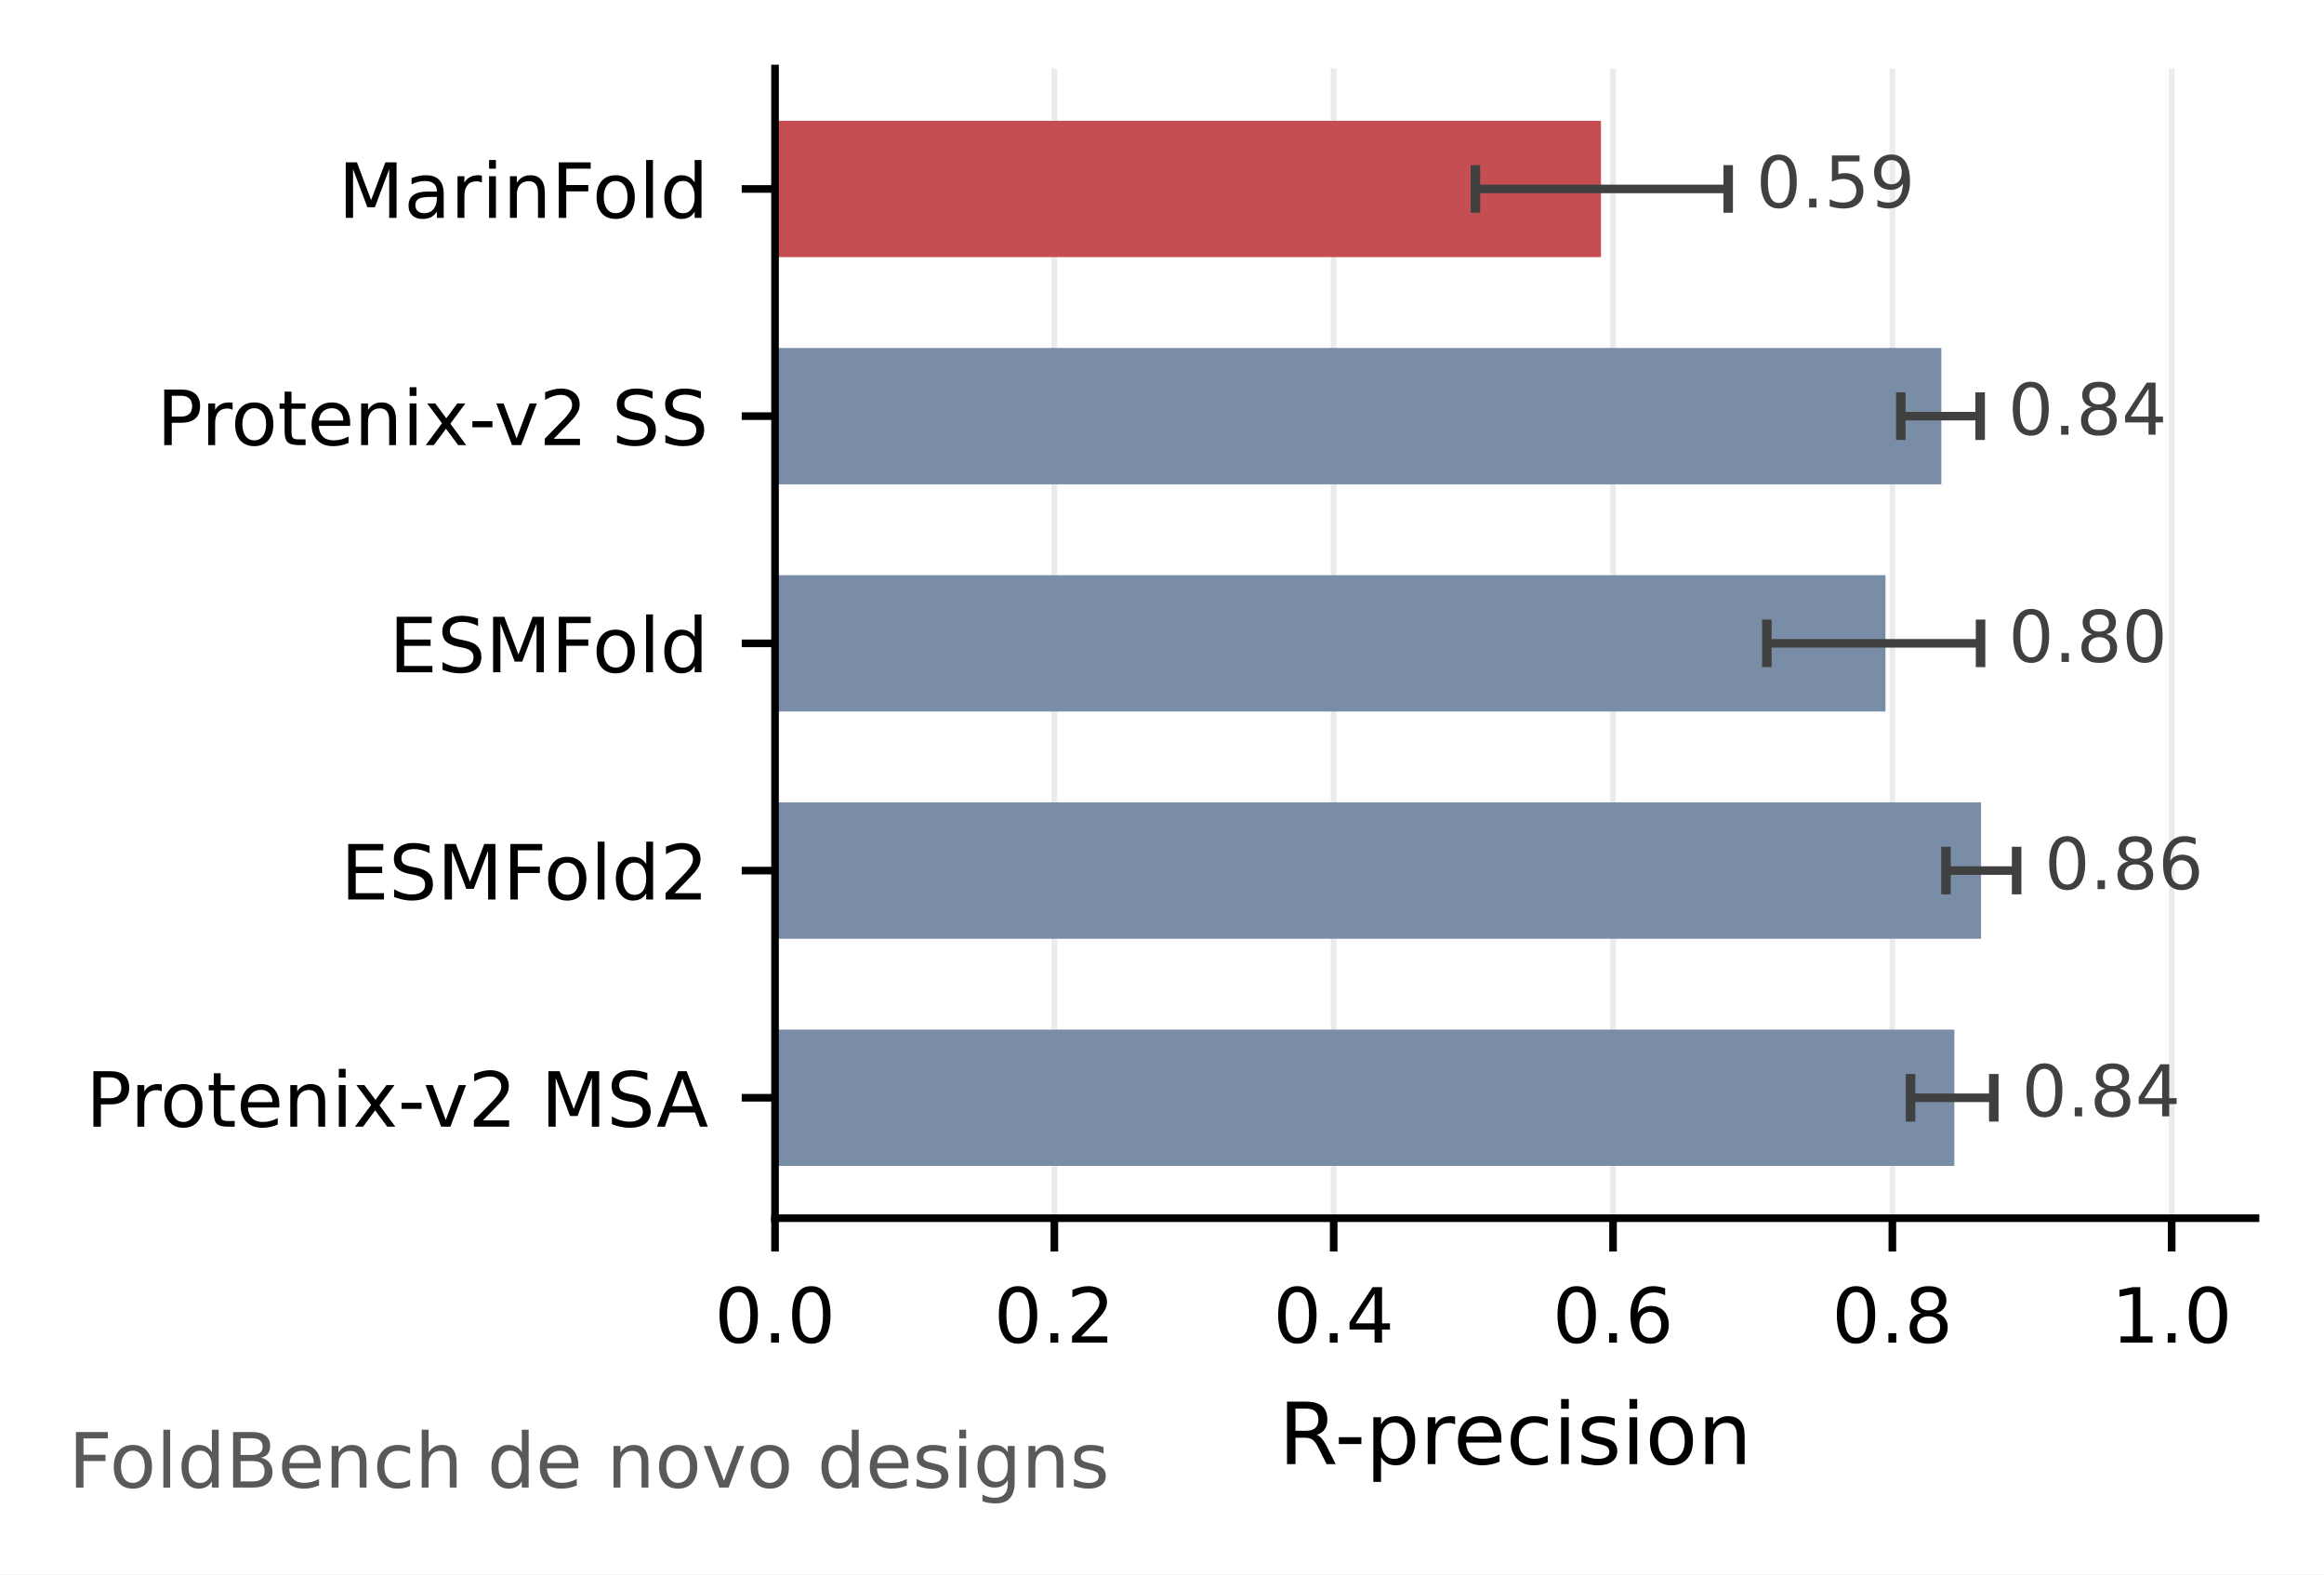
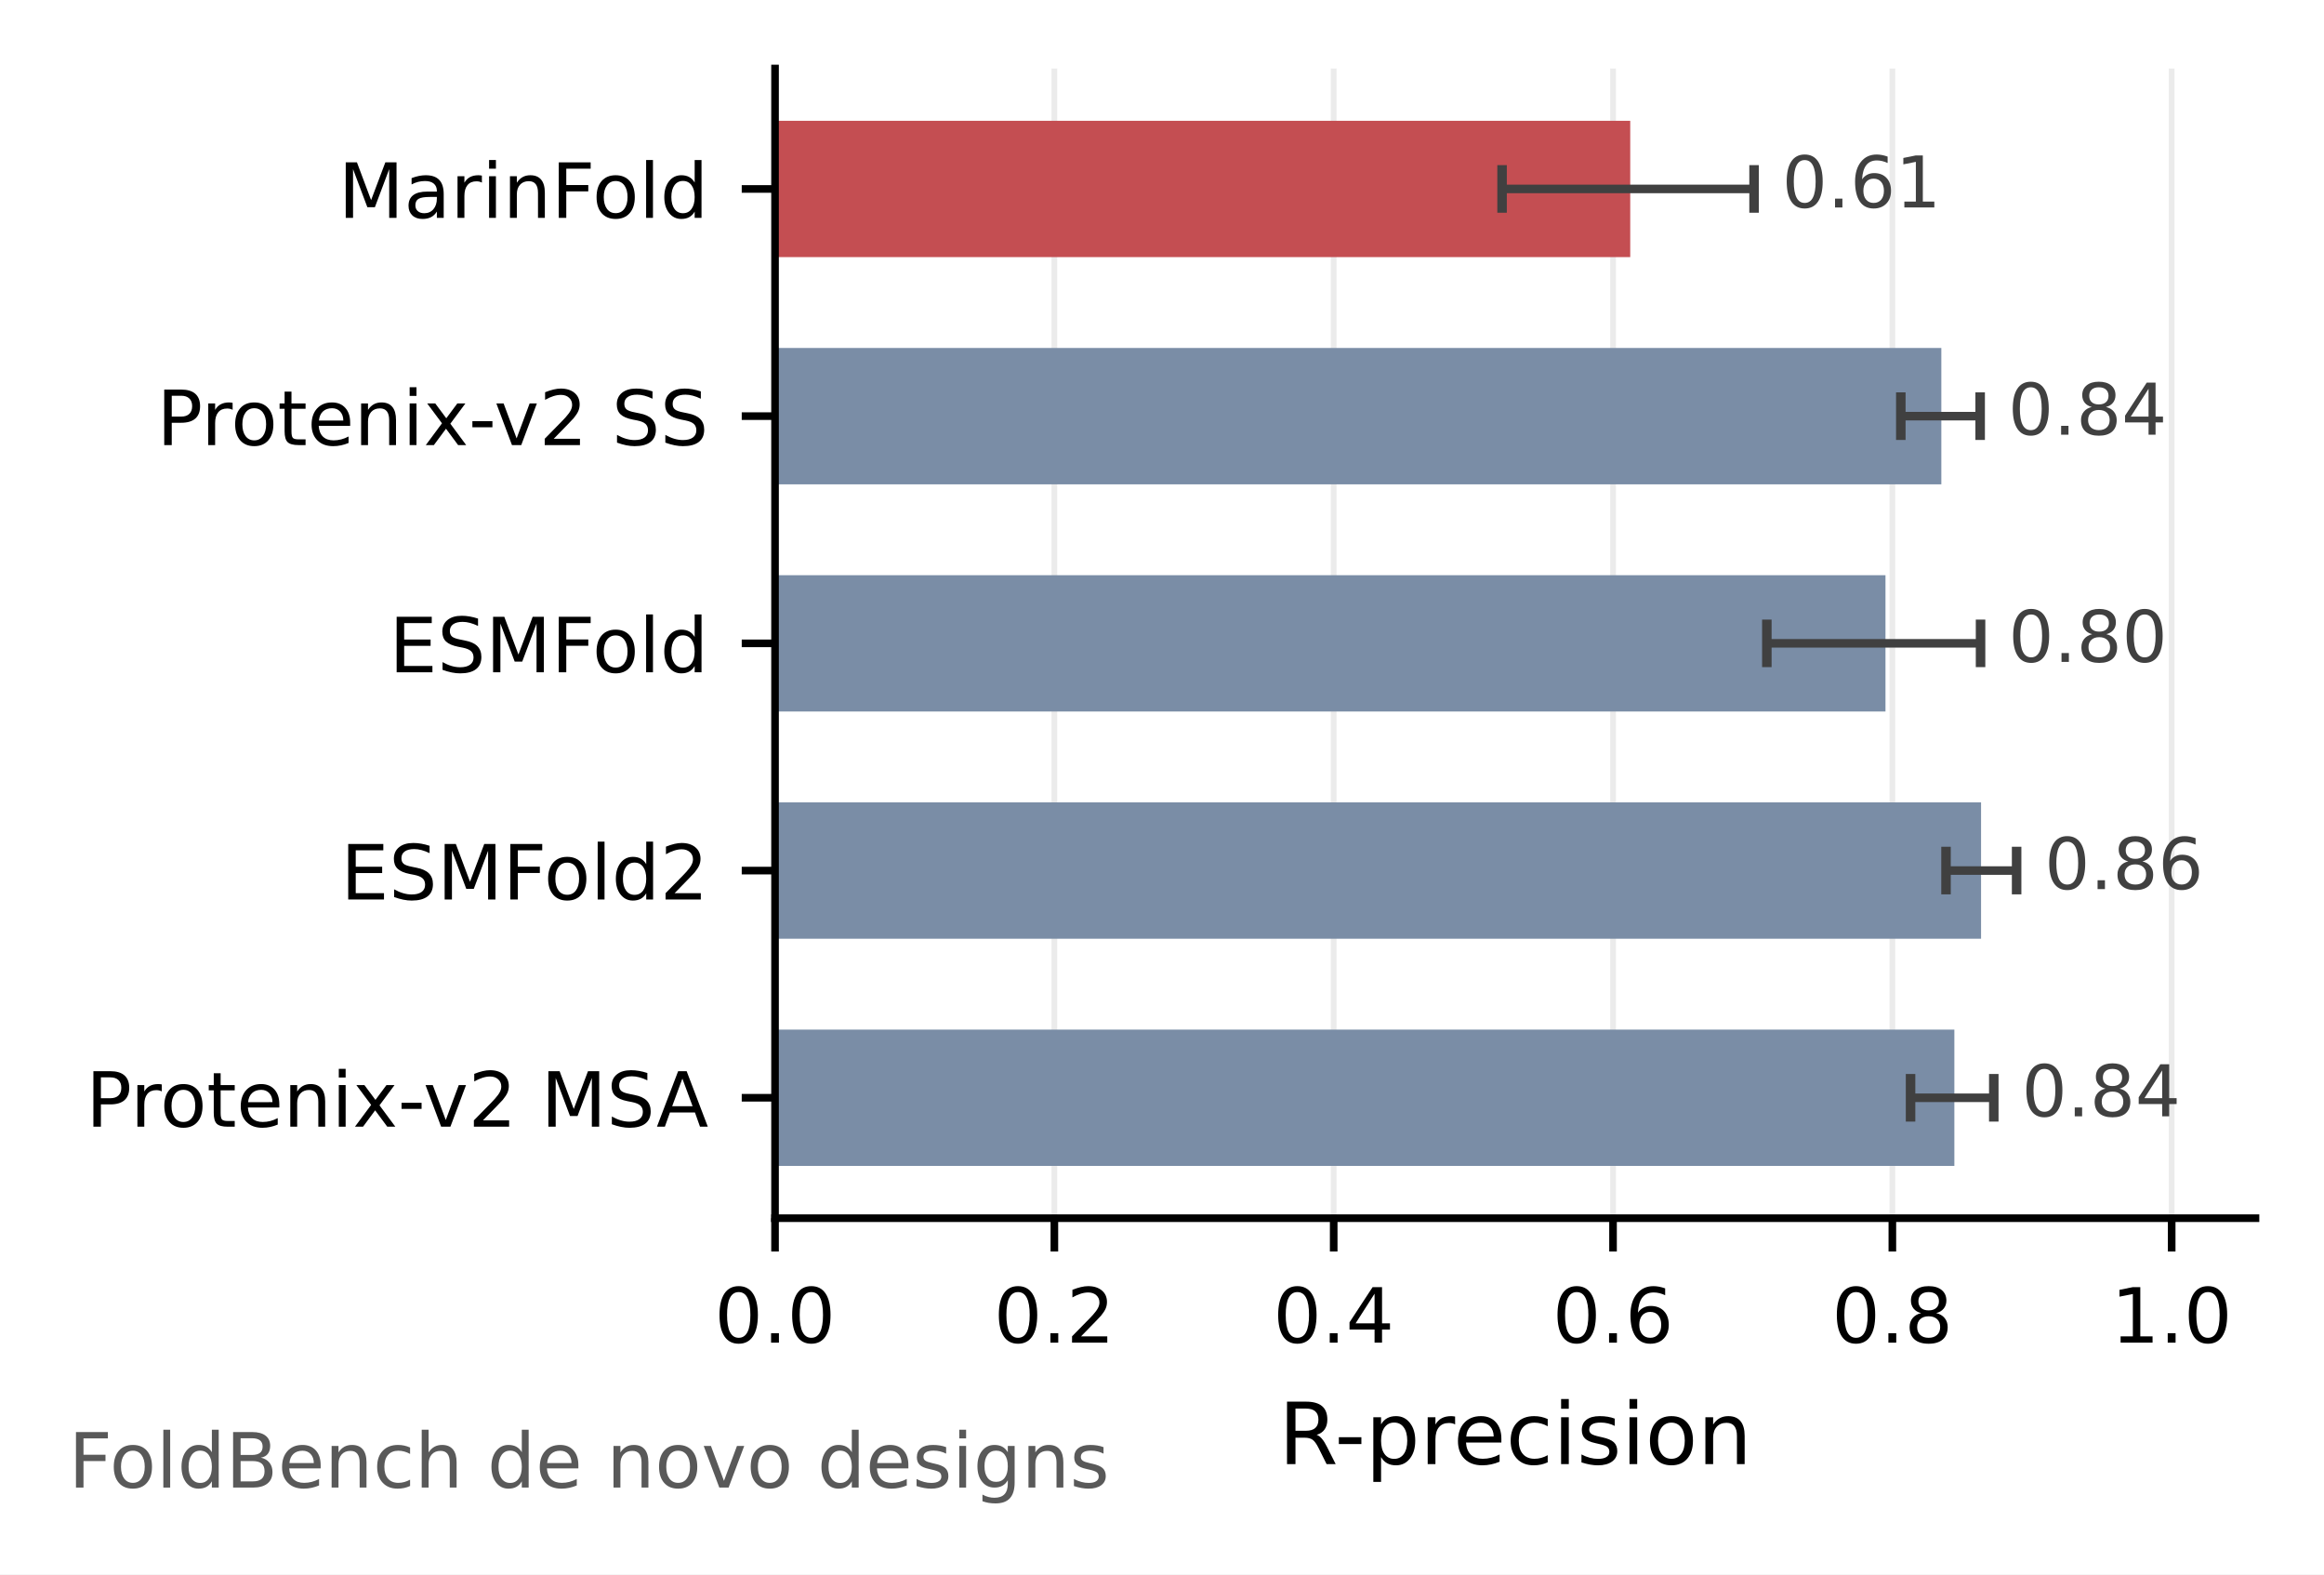
<svg xmlns="http://www.w3.org/2000/svg" xmlns:xlink="http://www.w3.org/1999/xlink" width="244.23pt" height="165.426pt" viewBox="0 0 244.23 165.426" version="1.1">
  <defs>
    <style type="text/css">*{stroke-linejoin: round; stroke-linecap: butt}</style>
  </defs>
  <g id="figure_1">
    <g id="patch_1">
      <path d="M 0 165.426  L 244.23 165.426  L 244.23 0  L 0 0  z " style="fill: #ffffff" />
    </g>
    <g id="axes_1">
      <g id="patch_2">
        <path d="M 81.449 127.999  L 237.03 127.999  L 237.03 7.2  L 81.449 7.2  z " style="fill: #ffffff" />
      </g>
      <g id="matplotlib.axis_1">
        <g id="xtick_1">
          <g id="line2d_1">
-             <path d="M 81.449 127.999  L 81.449 7.2  " clip-path="url(#p49cfd0b531)" style="fill: none; stroke: #b0b0b0; stroke-opacity: 0.25; stroke-width: 0.6; stroke-linecap: square" />
+             <path d="M 81.449 127.999  L 81.449 7.2  " clip-path="url(#p4c0ae7e79e)" style="fill: none; stroke: #b0b0b0; stroke-opacity: 0.25; stroke-width: 0.6; stroke-linecap: square" />
          </g>
          <g id="line2d_2">
            <defs>
-               <path id="me00ab141d3" d="M 0 0  L 0 3.5  " style="stroke: #000000; stroke-width: 0.8" />
+               <path id="m95d9d5960f" d="M 0 0  L 0 3.5  " style="stroke: #000000; stroke-width: 0.8" />
            </defs>
            <g>
-               <use xlink:href="#me00ab141d3" x="81.449" y="127.999" style="stroke: #000000; stroke-width: 0.8" />
+               <use xlink:href="#m95d9d5960f" x="81.449" y="127.999" style="stroke: #000000; stroke-width: 0.8" />
            </g>
          </g>
          <g id="text_1">
            <g transform="translate(75.08774 141.0769) scale(0.08 -0.08)">
              <defs>
                <path id="DejaVuSans-13" d="M 2034 4250  Q 1547 4250 1301 3770  Q 1056 3291 1056 2328  Q 1056 1369 1301 889  Q 1547 409 2034 409  Q 2525 409 2770 889  Q 3016 1369 3016 2328  Q 3016 3291 2770 3770  Q 2525 4250 2034 4250  z M 2034 4750  Q 2819 4750 3233 4129  Q 3647 3509 3647 2328  Q 3647 1150 3233 529  Q 2819 -91 2034 -91  Q 1250 -91 836 529  Q 422 1150 422 2328  Q 422 3509 836 4129  Q 1250 4750 2034 4750  z " transform="scale(0.015625)" />
                <path id="DejaVuSans-11" d="M 684 794  L 1344 794  L 1344 0  L 684 0  L 684 794  z " transform="scale(0.015625)" />
              </defs>
              <use xlink:href="#DejaVuSans-13" />
              <use xlink:href="#DejaVuSans-11" transform="translate(63.625 0)" />
              <use xlink:href="#DejaVuSans-13" transform="translate(95.40625 0)" />
            </g>
          </g>
        </g>
        <g id="xtick_2">
          <g id="line2d_3">
-             <path d="M 110.804 127.999  L 110.804 7.2  " clip-path="url(#p49cfd0b531)" style="fill: none; stroke: #b0b0b0; stroke-opacity: 0.25; stroke-width: 0.6; stroke-linecap: square" />
+             <path d="M 110.804 127.999  L 110.804 7.2  " clip-path="url(#p4c0ae7e79e)" style="fill: none; stroke: #b0b0b0; stroke-opacity: 0.25; stroke-width: 0.6; stroke-linecap: square" />
          </g>
          <g id="line2d_4">
            <g>
-               <use xlink:href="#me00ab141d3" x="110.804" y="127.999" style="stroke: #000000; stroke-width: 0.8" />
+               <use xlink:href="#m95d9d5960f" x="110.804" y="127.999" style="stroke: #000000; stroke-width: 0.8" />
            </g>
          </g>
          <g id="text_2">
            <g transform="translate(104.4426 141.0769) scale(0.08 -0.08)">
              <defs>
                <path id="DejaVuSans-15" d="M 1228 531  L 3431 531  L 3431 0  L 469 0  L 469 531  Q 828 903 1448 1529  Q 2069 2156 2228 2338  Q 2531 2678 2651 2914  Q 2772 3150 2772 3378  Q 2772 3750 2511 3984  Q 2250 4219 1831 4219  Q 1534 4219 1204 4116  Q 875 4013 500 3803  L 500 4441  Q 881 4594 1212 4672  Q 1544 4750 1819 4750  Q 2544 4750 2975 4387  Q 3406 4025 3406 3419  Q 3406 3131 3298 2873  Q 3191 2616 2906 2266  Q 2828 2175 2409 1742  Q 1991 1309 1228 531  z " transform="scale(0.015625)" />
              </defs>
              <use xlink:href="#DejaVuSans-13" />
              <use xlink:href="#DejaVuSans-11" transform="translate(63.625 0)" />
              <use xlink:href="#DejaVuSans-15" transform="translate(95.40625 0)" />
            </g>
          </g>
        </g>
        <g id="xtick_3">
          <g id="line2d_5">
-             <path d="M 140.159 127.999  L 140.159 7.2  " clip-path="url(#p49cfd0b531)" style="fill: none; stroke: #b0b0b0; stroke-opacity: 0.25; stroke-width: 0.6; stroke-linecap: square" />
+             <path d="M 140.159 127.999  L 140.159 7.2  " clip-path="url(#p4c0ae7e79e)" style="fill: none; stroke: #b0b0b0; stroke-opacity: 0.25; stroke-width: 0.6; stroke-linecap: square" />
          </g>
          <g id="line2d_6">
            <g>
-               <use xlink:href="#me00ab141d3" x="140.159" y="127.999" style="stroke: #000000; stroke-width: 0.8" />
+               <use xlink:href="#m95d9d5960f" x="140.159" y="127.999" style="stroke: #000000; stroke-width: 0.8" />
            </g>
          </g>
          <g id="text_3">
            <g transform="translate(133.7975 141.0769) scale(0.08 -0.08)">
              <defs>
                <path id="DejaVuSans-17" d="M 2419 4116  L 825 1625  L 2419 1625  L 2419 4116  z M 2253 4666  L 3047 4666  L 3047 1625  L 3713 1625  L 3713 1100  L 3047 1100  L 3047 0  L 2419 0  L 2419 1100  L 313 1100  L 313 1709  L 2253 4666  z " transform="scale(0.015625)" />
              </defs>
              <use xlink:href="#DejaVuSans-13" />
              <use xlink:href="#DejaVuSans-11" transform="translate(63.625 0)" />
              <use xlink:href="#DejaVuSans-17" transform="translate(95.40625 0)" />
            </g>
          </g>
        </g>
        <g id="xtick_4">
          <g id="line2d_7">
-             <path d="M 169.514 127.999  L 169.514 7.2  " clip-path="url(#p49cfd0b531)" style="fill: none; stroke: #b0b0b0; stroke-opacity: 0.25; stroke-width: 0.6; stroke-linecap: square" />
+             <path d="M 169.514 127.999  L 169.514 7.2  " clip-path="url(#p4c0ae7e79e)" style="fill: none; stroke: #b0b0b0; stroke-opacity: 0.25; stroke-width: 0.6; stroke-linecap: square" />
          </g>
          <g id="line2d_8">
            <g>
-               <use xlink:href="#me00ab141d3" x="169.514" y="127.999" style="stroke: #000000; stroke-width: 0.8" />
+               <use xlink:href="#m95d9d5960f" x="169.514" y="127.999" style="stroke: #000000; stroke-width: 0.8" />
            </g>
          </g>
          <g id="text_4">
            <g transform="translate(163.1523 141.0769) scale(0.08 -0.08)">
              <defs>
                <path id="DejaVuSans-19" d="M 2113 2584  Q 1688 2584 1439 2293  Q 1191 2003 1191 1497  Q 1191 994 1439 701  Q 1688 409 2113 409  Q 2538 409 2786 701  Q 3034 994 3034 1497  Q 3034 2003 2786 2293  Q 2538 2584 2113 2584  z M 3366 4563  L 3366 3988  Q 3128 4100 2886 4159  Q 2644 4219 2406 4219  Q 1781 4219 1451 3797  Q 1122 3375 1075 2522  Q 1259 2794 1537 2939  Q 1816 3084 2150 3084  Q 2853 3084 3261 2657  Q 3669 2231 3669 1497  Q 3669 778 3244 343  Q 2819 -91 2113 -91  Q 1303 -91 875 529  Q 447 1150 447 2328  Q 447 3434 972 4092  Q 1497 4750 2381 4750  Q 2619 4750 2861 4703  Q 3103 4656 3366 4563  z " transform="scale(0.015625)" />
              </defs>
              <use xlink:href="#DejaVuSans-13" />
              <use xlink:href="#DejaVuSans-11" transform="translate(63.625 0)" />
              <use xlink:href="#DejaVuSans-19" transform="translate(95.40625 0)" />
            </g>
          </g>
        </g>
        <g id="xtick_5">
          <g id="line2d_9">
-             <path d="M 198.868 127.999  L 198.868 7.2  " clip-path="url(#p49cfd0b531)" style="fill: none; stroke: #b0b0b0; stroke-opacity: 0.25; stroke-width: 0.6; stroke-linecap: square" />
+             <path d="M 198.868 127.999  L 198.868 7.2  " clip-path="url(#p4c0ae7e79e)" style="fill: none; stroke: #b0b0b0; stroke-opacity: 0.25; stroke-width: 0.6; stroke-linecap: square" />
          </g>
          <g id="line2d_10">
            <g>
-               <use xlink:href="#me00ab141d3" x="198.868" y="127.999" style="stroke: #000000; stroke-width: 0.8" />
+               <use xlink:href="#m95d9d5960f" x="198.868" y="127.999" style="stroke: #000000; stroke-width: 0.8" />
            </g>
          </g>
          <g id="text_5">
            <g transform="translate(192.5072 141.0769) scale(0.08 -0.08)">
              <defs>
                <path id="DejaVuSans-1b" d="M 2034 2216  Q 1584 2216 1326 1975  Q 1069 1734 1069 1313  Q 1069 891 1326 650  Q 1584 409 2034 409  Q 2484 409 2743 651  Q 3003 894 3003 1313  Q 3003 1734 2745 1975  Q 2488 2216 2034 2216  z M 1403 2484  Q 997 2584 770 2862  Q 544 3141 544 3541  Q 544 4100 942 4425  Q 1341 4750 2034 4750  Q 2731 4750 3128 4425  Q 3525 4100 3525 3541  Q 3525 3141 3298 2862  Q 3072 2584 2669 2484  Q 3125 2378 3379 2068  Q 3634 1759 3634 1313  Q 3634 634 3220 271  Q 2806 -91 2034 -91  Q 1263 -91 848 271  Q 434 634 434 1313  Q 434 1759 690 2068  Q 947 2378 1403 2484  z M 1172 3481  Q 1172 3119 1398 2916  Q 1625 2713 2034 2713  Q 2441 2713 2670 2916  Q 2900 3119 2900 3481  Q 2900 3844 2670 4047  Q 2441 4250 2034 4250  Q 1625 4250 1398 4047  Q 1172 3844 1172 3481  z " transform="scale(0.015625)" />
              </defs>
              <use xlink:href="#DejaVuSans-13" />
              <use xlink:href="#DejaVuSans-11" transform="translate(63.625 0)" />
              <use xlink:href="#DejaVuSans-1b" transform="translate(95.40625 0)" />
            </g>
          </g>
        </g>
        <g id="xtick_6">
          <g id="line2d_11">
-             <path d="M 228.223 127.999  L 228.223 7.2  " clip-path="url(#p49cfd0b531)" style="fill: none; stroke: #b0b0b0; stroke-opacity: 0.25; stroke-width: 0.6; stroke-linecap: square" />
+             <path d="M 228.223 127.999  L 228.223 7.2  " clip-path="url(#p4c0ae7e79e)" style="fill: none; stroke: #b0b0b0; stroke-opacity: 0.25; stroke-width: 0.6; stroke-linecap: square" />
          </g>
          <g id="line2d_12">
            <g>
-               <use xlink:href="#me00ab141d3" x="228.223" y="127.999" style="stroke: #000000; stroke-width: 0.8" />
+               <use xlink:href="#m95d9d5960f" x="228.223" y="127.999" style="stroke: #000000; stroke-width: 0.8" />
            </g>
          </g>
          <g id="text_6">
            <g transform="translate(221.8621 141.0769) scale(0.08 -0.08)">
              <defs>
                <path id="DejaVuSans-14" d="M 794 531  L 1825 531  L 1825 4091  L 703 3866  L 703 4441  L 1819 4666  L 2450 4666  L 2450 531  L 3481 531  L 3481 0  L 794 0  L 794 531  z " transform="scale(0.015625)" />
              </defs>
              <use xlink:href="#DejaVuSans-14" />
              <use xlink:href="#DejaVuSans-11" transform="translate(63.625 0)" />
              <use xlink:href="#DejaVuSans-13" transform="translate(95.40625 0)" />
            </g>
          </g>
        </g>
        <g id="text_7">
          <g transform="translate(134.3705 153.8374) scale(0.09 -0.09)">
            <defs>
              <path id="DejaVuSans-35" d="M 2841 2188  Q 3044 2119 3236 1894  Q 3428 1669 3622 1275  L 4263 0  L 3584 0  L 2988 1197  Q 2756 1666 2539 1819  Q 2322 1972 1947 1972  L 1259 1972  L 1259 0  L 628 0  L 628 4666  L 2053 4666  Q 2853 4666 3247 4331  Q 3641 3997 3641 3322  Q 3641 2881 3436 2590  Q 3231 2300 2841 2188  z M 1259 4147  L 1259 2491  L 2053 2491  Q 2509 2491 2742 2702  Q 2975 2913 2975 3322  Q 2975 3731 2742 3939  Q 2509 4147 2053 4147  L 1259 4147  z " transform="scale(0.015625)" />
              <path id="DejaVuSans-10" d="M 313 2009  L 1997 2009  L 1997 1497  L 313 1497  L 313 2009  z " transform="scale(0.015625)" />
              <path id="DejaVuSans-53" d="M 1159 525  L 1159 -1331  L 581 -1331  L 581 3500  L 1159 3500  L 1159 2969  Q 1341 3281 1617 3432  Q 1894 3584 2278 3584  Q 2916 3584 3314 3078  Q 3713 2572 3713 1747  Q 3713 922 3314 415  Q 2916 -91 2278 -91  Q 1894 -91 1617 61  Q 1341 213 1159 525  z M 3116 1747  Q 3116 2381 2855 2742  Q 2594 3103 2138 3103  Q 1681 3103 1420 2742  Q 1159 2381 1159 1747  Q 1159 1113 1420 752  Q 1681 391 2138 391  Q 2594 391 2855 752  Q 3116 1113 3116 1747  z " transform="scale(0.015625)" />
              <path id="DejaVuSans-55" d="M 2631 2963  Q 2534 3019 2420 3045  Q 2306 3072 2169 3072  Q 1681 3072 1420 2755  Q 1159 2438 1159 1844  L 1159 0  L 581 0  L 581 3500  L 1159 3500  L 1159 2956  Q 1341 3275 1631 3429  Q 1922 3584 2338 3584  Q 2397 3584 2469 3576  Q 2541 3569 2628 3553  L 2631 2963  z " transform="scale(0.015625)" />
              <path id="DejaVuSans-48" d="M 3597 1894  L 3597 1613  L 953 1613  Q 991 1019 1311 708  Q 1631 397 2203 397  Q 2534 397 2845 478  Q 3156 559 3463 722  L 3463 178  Q 3153 47 2828 -22  Q 2503 -91 2169 -91  Q 1331 -91 842 396  Q 353 884 353 1716  Q 353 2575 817 3079  Q 1281 3584 2069 3584  Q 2775 3584 3186 3129  Q 3597 2675 3597 1894  z M 3022 2063  Q 3016 2534 2758 2815  Q 2500 3097 2075 3097  Q 1594 3097 1305 2825  Q 1016 2553 972 2059  L 3022 2063  z " transform="scale(0.015625)" />
              <path id="DejaVuSans-46" d="M 3122 3366  L 3122 2828  Q 2878 2963 2633 3030  Q 2388 3097 2138 3097  Q 1578 3097 1268 2742  Q 959 2388 959 1747  Q 959 1106 1268 751  Q 1578 397 2138 397  Q 2388 397 2633 464  Q 2878 531 3122 666  L 3122 134  Q 2881 22 2623 -34  Q 2366 -91 2075 -91  Q 1284 -91 818 406  Q 353 903 353 1747  Q 353 2603 823 3093  Q 1294 3584 2113 3584  Q 2378 3584 2631 3529  Q 2884 3475 3122 3366  z " transform="scale(0.015625)" />
              <path id="DejaVuSans-4c" d="M 603 3500  L 1178 3500  L 1178 0  L 603 0  L 603 3500  z M 603 4863  L 1178 4863  L 1178 4134  L 603 4134  L 603 4863  z " transform="scale(0.015625)" />
              <path id="DejaVuSans-56" d="M 2834 3397  L 2834 2853  Q 2591 2978 2328 3040  Q 2066 3103 1784 3103  Q 1356 3103 1142 2972  Q 928 2841 928 2578  Q 928 2378 1081 2264  Q 1234 2150 1697 2047  L 1894 2003  Q 2506 1872 2764 1633  Q 3022 1394 3022 966  Q 3022 478 2636 193  Q 2250 -91 1575 -91  Q 1294 -91 989 -36  Q 684 19 347 128  L 347 722  Q 666 556 975 473  Q 1284 391 1588 391  Q 1994 391 2212 530  Q 2431 669 2431 922  Q 2431 1156 2273 1281  Q 2116 1406 1581 1522  L 1381 1569  Q 847 1681 609 1914  Q 372 2147 372 2553  Q 372 3047 722 3315  Q 1072 3584 1716 3584  Q 2034 3584 2315 3537  Q 2597 3491 2834 3397  z " transform="scale(0.015625)" />
              <path id="DejaVuSans-52" d="M 1959 3097  Q 1497 3097 1228 2736  Q 959 2375 959 1747  Q 959 1119 1226 758  Q 1494 397 1959 397  Q 2419 397 2687 759  Q 2956 1122 2956 1747  Q 2956 2369 2687 2733  Q 2419 3097 1959 3097  z M 1959 3584  Q 2709 3584 3137 3096  Q 3566 2609 3566 1747  Q 3566 888 3137 398  Q 2709 -91 1959 -91  Q 1206 -91 779 398  Q 353 888 353 1747  Q 353 2609 779 3096  Q 1206 3584 1959 3584  z " transform="scale(0.015625)" />
              <path id="DejaVuSans-51" d="M 3513 2113  L 3513 0  L 2938 0  L 2938 2094  Q 2938 2591 2744 2837  Q 2550 3084 2163 3084  Q 1697 3084 1428 2787  Q 1159 2491 1159 1978  L 1159 0  L 581 0  L 581 3500  L 1159 3500  L 1159 2956  Q 1366 3272 1645 3428  Q 1925 3584 2291 3584  Q 2894 3584 3203 3211  Q 3513 2838 3513 2113  z " transform="scale(0.015625)" />
            </defs>
            <use xlink:href="#DejaVuSans-35" />
            <use xlink:href="#DejaVuSans-10" transform="translate(65.4375 0)" />
            <use xlink:href="#DejaVuSans-53" transform="translate(101.5156 0)" />
            <use xlink:href="#DejaVuSans-55" transform="translate(165 0)" />
            <use xlink:href="#DejaVuSans-48" transform="translate(203.9062 0)" />
            <use xlink:href="#DejaVuSans-46" transform="translate(265.4375 0)" />
            <use xlink:href="#DejaVuSans-4c" transform="translate(320.4219 0)" />
            <use xlink:href="#DejaVuSans-56" transform="translate(348.2031 0)" />
            <use xlink:href="#DejaVuSans-4c" transform="translate(400.2969 0)" />
            <use xlink:href="#DejaVuSans-52" transform="translate(428.0781 0)" />
            <use xlink:href="#DejaVuSans-51" transform="translate(489.2656 0)" />
          </g>
        </g>
      </g>
      <g id="matplotlib.axis_2">
        <g id="ytick_1">
          <g id="line2d_13">
            <defs>
-               <path id="m9278d6a1a6" d="M 0 0  L -3.5 0  " style="stroke: #000000; stroke-width: 0.8" />
+               <path id="m274fe0609e" d="M 0 0  L -3.5 0  " style="stroke: #000000; stroke-width: 0.8" />
            </defs>
            <g>
-               <use xlink:href="#m9278d6a1a6" x="81.449" y="115.346" style="stroke: #000000; stroke-width: 0.8" />
+               <use xlink:href="#m274fe0609e" x="81.449" y="115.346" style="stroke: #000000; stroke-width: 0.8" />
            </g>
          </g>
          <g id="text_8">
            <g transform="translate(9.03024 118.3854) scale(0.08 -0.08)">
              <defs>
                <path id="DejaVuSans-33" d="M 1259 4147  L 1259 2394  L 2053 2394  Q 2494 2394 2734 2622  Q 2975 2850 2975 3272  Q 2975 3691 2734 3919  Q 2494 4147 2053 4147  L 1259 4147  z M 628 4666  L 2053 4666  Q 2838 4666 3239 4311  Q 3641 3956 3641 3272  Q 3641 2581 3239 2228  Q 2838 1875 2053 1875  L 1259 1875  L 1259 0  L 628 0  L 628 4666  z " transform="scale(0.015625)" />
                <path id="DejaVuSans-57" d="M 1172 4494  L 1172 3500  L 2356 3500  L 2356 3053  L 1172 3053  L 1172 1153  Q 1172 725 1289 603  Q 1406 481 1766 481  L 2356 481  L 2356 0  L 1766 0  Q 1100 0 847 248  Q 594 497 594 1153  L 594 3053  L 172 3053  L 172 3500  L 594 3500  L 594 4494  L 1172 4494  z " transform="scale(0.015625)" />
                <path id="DejaVuSans-5b" d="M 3513 3500  L 2247 1797  L 3578 0  L 2900 0  L 1881 1375  L 863 0  L 184 0  L 1544 1831  L 300 3500  L 978 3500  L 1906 2253  L 2834 3500  L 3513 3500  z " transform="scale(0.015625)" />
                <path id="DejaVuSans-59" d="M 191 3500  L 800 3500  L 1894 563  L 2988 3500  L 3597 3500  L 2284 0  L 1503 0  L 191 3500  z " transform="scale(0.015625)" />
                <path id="DejaVuSans-3" transform="scale(0.015625)" />
                <path id="DejaVuSans-30" d="M 628 4666  L 1569 4666  L 2759 1491  L 3956 4666  L 4897 4666  L 4897 0  L 4281 0  L 4281 4097  L 3078 897  L 2444 897  L 1241 4097  L 1241 0  L 628 0  L 628 4666  z " transform="scale(0.015625)" />
                <path id="DejaVuSans-36" d="M 3425 4513  L 3425 3897  Q 3066 4069 2747 4153  Q 2428 4238 2131 4238  Q 1616 4238 1336 4038  Q 1056 3838 1056 3469  Q 1056 3159 1242 3001  Q 1428 2844 1947 2747  L 2328 2669  Q 3034 2534 3370 2195  Q 3706 1856 3706 1288  Q 3706 609 3251 259  Q 2797 -91 1919 -91  Q 1588 -91 1214 -16  Q 841 59 441 206  L 441 856  Q 825 641 1194 531  Q 1563 422 1919 422  Q 2459 422 2753 634  Q 3047 847 3047 1241  Q 3047 1584 2836 1778  Q 2625 1972 2144 2069  L 1759 2144  Q 1053 2284 737 2584  Q 422 2884 422 3419  Q 422 4038 858 4394  Q 1294 4750 2059 4750  Q 2388 4750 2728 4690  Q 3069 4631 3425 4513  z " transform="scale(0.015625)" />
                <path id="DejaVuSans-24" d="M 2188 4044  L 1331 1722  L 3047 1722  L 2188 4044  z M 1831 4666  L 2547 4666  L 4325 0  L 3669 0  L 3244 1197  L 1141 1197  L 716 0  L 50 0  L 1831 4666  z " transform="scale(0.015625)" />
              </defs>
              <use xlink:href="#DejaVuSans-33" />
              <use xlink:href="#DejaVuSans-55" transform="translate(58.54688 0)" />
              <use xlink:href="#DejaVuSans-52" transform="translate(97.45312 0)" />
              <use xlink:href="#DejaVuSans-57" transform="translate(158.6406 0)" />
              <use xlink:href="#DejaVuSans-48" transform="translate(197.8438 0)" />
              <use xlink:href="#DejaVuSans-51" transform="translate(259.375 0)" />
              <use xlink:href="#DejaVuSans-4c" transform="translate(322.75 0)" />
              <use xlink:href="#DejaVuSans-5b" transform="translate(350.5312 0)" />
              <use xlink:href="#DejaVuSans-10" transform="translate(409.7188 0)" />
              <use xlink:href="#DejaVuSans-59" transform="translate(443.1094 0)" />
              <use xlink:href="#DejaVuSans-15" transform="translate(502.2969 0)" />
              <use xlink:href="#DejaVuSans-3" transform="translate(565.9219 0)" />
              <use xlink:href="#DejaVuSans-30" transform="translate(597.7031 0)" />
              <use xlink:href="#DejaVuSans-36" transform="translate(683.9844 0)" />
              <use xlink:href="#DejaVuSans-24" transform="translate(749.3281 0)" />
            </g>
          </g>
        </g>
        <g id="ytick_2">
          <g id="line2d_14">
            <g>
-               <use xlink:href="#m9278d6a1a6" x="81.449" y="91.473" style="stroke: #000000; stroke-width: 0.8" />
+               <use xlink:href="#m274fe0609e" x="81.449" y="91.473" style="stroke: #000000; stroke-width: 0.8" />
            </g>
          </g>
          <g id="text_9">
            <g transform="translate(35.81024 94.51207) scale(0.08 -0.08)">
              <defs>
                <path id="DejaVuSans-28" d="M 628 4666  L 3578 4666  L 3578 4134  L 1259 4134  L 1259 2753  L 3481 2753  L 3481 2222  L 1259 2222  L 1259 531  L 3634 531  L 3634 0  L 628 0  L 628 4666  z " transform="scale(0.015625)" />
                <path id="DejaVuSans-29" d="M 628 4666  L 3309 4666  L 3309 4134  L 1259 4134  L 1259 2759  L 3109 2759  L 3109 2228  L 1259 2228  L 1259 0  L 628 0  L 628 4666  z " transform="scale(0.015625)" />
                <path id="DejaVuSans-4f" d="M 603 4863  L 1178 4863  L 1178 0  L 603 0  L 603 4863  z " transform="scale(0.015625)" />
                <path id="DejaVuSans-47" d="M 2906 2969  L 2906 4863  L 3481 4863  L 3481 0  L 2906 0  L 2906 525  Q 2725 213 2448 61  Q 2172 -91 1784 -91  Q 1150 -91 751 415  Q 353 922 353 1747  Q 353 2572 751 3078  Q 1150 3584 1784 3584  Q 2172 3584 2448 3432  Q 2725 3281 2906 2969  z M 947 1747  Q 947 1113 1208 752  Q 1469 391 1925 391  Q 2381 391 2643 752  Q 2906 1113 2906 1747  Q 2906 2381 2643 2742  Q 2381 3103 1925 3103  Q 1469 3103 1208 2742  Q 947 2381 947 1747  z " transform="scale(0.015625)" />
              </defs>
              <use xlink:href="#DejaVuSans-28" />
              <use xlink:href="#DejaVuSans-36" transform="translate(63.1875 0)" />
              <use xlink:href="#DejaVuSans-30" transform="translate(126.6719 0)" />
              <use xlink:href="#DejaVuSans-29" transform="translate(212.9531 0)" />
              <use xlink:href="#DejaVuSans-52" transform="translate(266.9062 0)" />
              <use xlink:href="#DejaVuSans-4f" transform="translate(328.0938 0)" />
              <use xlink:href="#DejaVuSans-47" transform="translate(355.875 0)" />
              <use xlink:href="#DejaVuSans-15" transform="translate(419.3594 0)" />
            </g>
          </g>
        </g>
        <g id="ytick_3">
          <g id="line2d_15">
            <g>
-               <use xlink:href="#m9278d6a1a6" x="81.449" y="67.599" style="stroke: #000000; stroke-width: 0.8" />
+               <use xlink:href="#m274fe0609e" x="81.449" y="67.599" style="stroke: #000000; stroke-width: 0.8" />
            </g>
          </g>
          <g id="text_10">
            <g transform="translate(40.90024 70.63878) scale(0.08 -0.08)">
              <use xlink:href="#DejaVuSans-28" />
              <use xlink:href="#DejaVuSans-36" transform="translate(63.1875 0)" />
              <use xlink:href="#DejaVuSans-30" transform="translate(126.6719 0)" />
              <use xlink:href="#DejaVuSans-29" transform="translate(212.9531 0)" />
              <use xlink:href="#DejaVuSans-52" transform="translate(266.9062 0)" />
              <use xlink:href="#DejaVuSans-4f" transform="translate(328.0938 0)" />
              <use xlink:href="#DejaVuSans-47" transform="translate(355.875 0)" />
            </g>
          </g>
        </g>
        <g id="ytick_4">
          <g id="line2d_16">
            <g>
-               <use xlink:href="#m9278d6a1a6" x="81.449" y="43.726" style="stroke: #000000; stroke-width: 0.8" />
+               <use xlink:href="#m274fe0609e" x="81.449" y="43.726" style="stroke: #000000; stroke-width: 0.8" />
            </g>
          </g>
          <g id="text_11">
            <g transform="translate(16.47524 46.7655) scale(0.08 -0.08)">
              <use xlink:href="#DejaVuSans-33" />
              <use xlink:href="#DejaVuSans-55" transform="translate(58.54688 0)" />
              <use xlink:href="#DejaVuSans-52" transform="translate(97.45312 0)" />
              <use xlink:href="#DejaVuSans-57" transform="translate(158.6406 0)" />
              <use xlink:href="#DejaVuSans-48" transform="translate(197.8438 0)" />
              <use xlink:href="#DejaVuSans-51" transform="translate(259.375 0)" />
              <use xlink:href="#DejaVuSans-4c" transform="translate(322.75 0)" />
              <use xlink:href="#DejaVuSans-5b" transform="translate(350.5312 0)" />
              <use xlink:href="#DejaVuSans-10" transform="translate(409.7188 0)" />
              <use xlink:href="#DejaVuSans-59" transform="translate(443.1094 0)" />
              <use xlink:href="#DejaVuSans-15" transform="translate(502.2969 0)" />
              <use xlink:href="#DejaVuSans-3" transform="translate(565.9219 0)" />
              <use xlink:href="#DejaVuSans-36" transform="translate(597.7031 0)" />
              <use xlink:href="#DejaVuSans-36" transform="translate(661.1875 0)" />
            </g>
          </g>
        </g>
        <g id="ytick_5">
          <g id="line2d_17">
            <g>
-               <use xlink:href="#m9278d6a1a6" x="81.449" y="19.853" style="stroke: #000000; stroke-width: 0.8" />
+               <use xlink:href="#m274fe0609e" x="81.449" y="19.853" style="stroke: #000000; stroke-width: 0.8" />
            </g>
          </g>
          <g id="text_12">
            <g transform="translate(35.55024 22.89222) scale(0.08 -0.08)">
              <defs>
                <path id="DejaVuSans-44" d="M 2194 1759  Q 1497 1759 1228 1600  Q 959 1441 959 1056  Q 959 750 1161 570  Q 1363 391 1709 391  Q 2188 391 2477 730  Q 2766 1069 2766 1631  L 2766 1759  L 2194 1759  z M 3341 1997  L 3341 0  L 2766 0  L 2766 531  Q 2569 213 2275 61  Q 1981 -91 1556 -91  Q 1019 -91 701 211  Q 384 513 384 1019  Q 384 1609 779 1909  Q 1175 2209 1959 2209  L 2766 2209  L 2766 2266  Q 2766 2663 2505 2880  Q 2244 3097 1772 3097  Q 1472 3097 1187 3025  Q 903 2953 641 2809  L 641 3341  Q 956 3463 1253 3523  Q 1550 3584 1831 3584  Q 2591 3584 2966 3190  Q 3341 2797 3341 1997  z " transform="scale(0.015625)" />
              </defs>
              <use xlink:href="#DejaVuSans-30" />
              <use xlink:href="#DejaVuSans-44" transform="translate(86.28125 0)" />
              <use xlink:href="#DejaVuSans-55" transform="translate(147.5625 0)" />
              <use xlink:href="#DejaVuSans-4c" transform="translate(188.6719 0)" />
              <use xlink:href="#DejaVuSans-51" transform="translate(216.4531 0)" />
              <use xlink:href="#DejaVuSans-29" transform="translate(279.8281 0)" />
              <use xlink:href="#DejaVuSans-52" transform="translate(333.7812 0)" />
              <use xlink:href="#DejaVuSans-4f" transform="translate(394.9688 0)" />
              <use xlink:href="#DejaVuSans-47" transform="translate(422.75 0)" />
            </g>
          </g>
        </g>
      </g>
      <g id="patch_3">
-         <path d="M 81.449 122.508  L 205.385 122.508  L 205.385 108.184  L 81.449 108.184  z " clip-path="url(#p49cfd0b531)" style="fill: #7a8da6" />
+         <path d="M 81.449 122.508  L 205.385 122.508  L 205.385 108.184  L 81.449 108.184  z " clip-path="url(#p4c0ae7e79e)" style="fill: #7a8da6" />
      </g>
      <g id="patch_4">
-         <path d="M 81.449 98.635  L 208.19 98.635  L 208.19 84.311  L 81.449 84.311  z " clip-path="url(#p49cfd0b531)" style="fill: #7a8da6" />
+         <path d="M 81.449 98.635  L 208.19 98.635  L 208.19 84.311  L 81.449 84.311  z " clip-path="url(#p4c0ae7e79e)" style="fill: #7a8da6" />
      </g>
      <g id="patch_5">
-         <path d="M 81.449 74.761  L 198.146 74.761  L 198.146 60.437  L 81.449 60.437  z " clip-path="url(#p49cfd0b531)" style="fill: #7a8da6" />
+         <path d="M 81.449 74.761  L 198.146 74.761  L 198.146 60.437  L 81.449 60.437  z " clip-path="url(#p4c0ae7e79e)" style="fill: #7a8da6" />
      </g>
      <g id="patch_6">
-         <path d="M 81.449 50.888  L 204.016 50.888  L 204.016 36.564  L 81.449 36.564  z " clip-path="url(#p49cfd0b531)" style="fill: #7a8da6" />
+         <path d="M 81.449 50.888  L 204.016 50.888  L 204.016 36.564  L 81.449 36.564  z " clip-path="url(#p4c0ae7e79e)" style="fill: #7a8da6" />
      </g>
      <g id="patch_7">
-         <path d="M 81.449 27.015  L 168.248 27.015  L 168.248 12.691  L 81.449 12.691  z " clip-path="url(#p49cfd0b531)" style="fill: #c44e52" />
+         <path d="M 81.449 27.015  L 171.322 27.015  L 171.322 12.691  L 81.449 12.691  z " clip-path="url(#p4c0ae7e79e)" style="fill: #c44e52" />
      </g>
      <g id="LineCollection_1">
-         <path d="M 200.781 115.346  L 209.528 115.346  " clip-path="url(#p49cfd0b531)" style="fill: none; stroke: #404040; stroke-width: 0.9" />
-         <path d="M 204.507 91.473  L 211.927 91.473  " clip-path="url(#p49cfd0b531)" style="fill: none; stroke: #404040; stroke-width: 0.9" />
-         <path d="M 185.678 67.599  L 208.137 67.599  " clip-path="url(#p49cfd0b531)" style="fill: none; stroke: #404040; stroke-width: 0.9" />
-         <path d="M 199.757 43.726  L 208.095 43.726  " clip-path="url(#p49cfd0b531)" style="fill: none; stroke: #404040; stroke-width: 0.9" />
-         <path d="M 155.051 19.853  L 181.615 19.853  " clip-path="url(#p49cfd0b531)" style="fill: none; stroke: #404040; stroke-width: 0.9" />
+         <path d="M 200.781 115.346  L 209.528 115.346  " clip-path="url(#p4c0ae7e79e)" style="fill: none; stroke: #404040; stroke-width: 0.9" />
+         <path d="M 204.507 91.473  L 211.927 91.473  " clip-path="url(#p4c0ae7e79e)" style="fill: none; stroke: #404040; stroke-width: 0.9" />
+         <path d="M 185.678 67.599  L 208.137 67.599  " clip-path="url(#p4c0ae7e79e)" style="fill: none; stroke: #404040; stroke-width: 0.9" />
+         <path d="M 199.757 43.726  L 208.095 43.726  " clip-path="url(#p4c0ae7e79e)" style="fill: none; stroke: #404040; stroke-width: 0.9" />
+         <path d="M 157.854 19.853  L 184.336 19.853  " clip-path="url(#p4c0ae7e79e)" style="fill: none; stroke: #404040; stroke-width: 0.9" />
      </g>
      <g id="line2d_18">
        <defs>
-           <path id="m8f7b58f9a5" d="M 0 2.5  L 0 -2.5  " style="stroke: #404040" />
+           <path id="md96e228481" d="M 0 2.5  L 0 -2.5  " style="stroke: #404040" />
        </defs>
-         <g clip-path="url(#p49cfd0b531)">
-           <use xlink:href="#m8f7b58f9a5" x="200.781" y="115.346" style="fill: #1f77b4; stroke: #404040" />
-           <use xlink:href="#m8f7b58f9a5" x="204.507" y="91.473" style="fill: #1f77b4; stroke: #404040" />
-           <use xlink:href="#m8f7b58f9a5" x="185.678" y="67.599" style="fill: #1f77b4; stroke: #404040" />
-           <use xlink:href="#m8f7b58f9a5" x="199.757" y="43.726" style="fill: #1f77b4; stroke: #404040" />
-           <use xlink:href="#m8f7b58f9a5" x="155.051" y="19.853" style="fill: #1f77b4; stroke: #404040" />
+         <g clip-path="url(#p4c0ae7e79e)">
+           <use xlink:href="#md96e228481" x="200.781" y="115.346" style="fill: #1f77b4; stroke: #404040" />
+           <use xlink:href="#md96e228481" x="204.507" y="91.473" style="fill: #1f77b4; stroke: #404040" />
+           <use xlink:href="#md96e228481" x="185.678" y="67.599" style="fill: #1f77b4; stroke: #404040" />
+           <use xlink:href="#md96e228481" x="199.757" y="43.726" style="fill: #1f77b4; stroke: #404040" />
+           <use xlink:href="#md96e228481" x="157.854" y="19.853" style="fill: #1f77b4; stroke: #404040" />
        </g>
      </g>
      <g id="line2d_19">
-         <g clip-path="url(#p49cfd0b531)">
-           <use xlink:href="#m8f7b58f9a5" x="209.528" y="115.346" style="fill: #1f77b4; stroke: #404040" />
-           <use xlink:href="#m8f7b58f9a5" x="211.927" y="91.473" style="fill: #1f77b4; stroke: #404040" />
-           <use xlink:href="#m8f7b58f9a5" x="208.137" y="67.599" style="fill: #1f77b4; stroke: #404040" />
-           <use xlink:href="#m8f7b58f9a5" x="208.095" y="43.726" style="fill: #1f77b4; stroke: #404040" />
-           <use xlink:href="#m8f7b58f9a5" x="181.615" y="19.853" style="fill: #1f77b4; stroke: #404040" />
+         <g clip-path="url(#p4c0ae7e79e)">
+           <use xlink:href="#md96e228481" x="209.528" y="115.346" style="fill: #1f77b4; stroke: #404040" />
+           <use xlink:href="#md96e228481" x="211.927" y="91.473" style="fill: #1f77b4; stroke: #404040" />
+           <use xlink:href="#md96e228481" x="208.137" y="67.599" style="fill: #1f77b4; stroke: #404040" />
+           <use xlink:href="#md96e228481" x="208.095" y="43.726" style="fill: #1f77b4; stroke: #404040" />
+           <use xlink:href="#md96e228481" x="184.336" y="19.853" style="fill: #1f77b4; stroke: #404040" />
        </g>
      </g>
      <g id="patch_8">
        <path d="M 81.449 127.999  L 81.449 7.2  " style="fill: none; stroke: #000000; stroke-width: 0.8; stroke-linejoin: miter; stroke-linecap: square" />
      </g>
      <g id="patch_9">
        <path d="M 81.449 127.999  L 237.03 127.999  " style="fill: none; stroke: #000000; stroke-width: 0.8; stroke-linejoin: miter; stroke-linecap: square" />
      </g>
      <g id="text_13">
        <g style="fill: #404040" transform="translate(212.4631 117.2942) scale(0.075 -0.075)">
          <use xlink:href="#DejaVuSans-13" />
          <use xlink:href="#DejaVuSans-11" transform="translate(63.625 0)" />
          <use xlink:href="#DejaVuSans-1b" transform="translate(95.40625 0)" />
          <use xlink:href="#DejaVuSans-17" transform="translate(159.0312 0)" />
        </g>
      </g>
      <g id="text_14">
        <g style="fill: #404040" transform="translate(214.8626 93.42094) scale(0.075 -0.075)">
          <use xlink:href="#DejaVuSans-13" />
          <use xlink:href="#DejaVuSans-11" transform="translate(63.625 0)" />
          <use xlink:href="#DejaVuSans-1b" transform="translate(95.40625 0)" />
          <use xlink:href="#DejaVuSans-19" transform="translate(159.0312 0)" />
        </g>
      </g>
      <g id="text_15">
        <g style="fill: #404040" transform="translate(211.0722 69.54765) scale(0.075 -0.075)">
          <use xlink:href="#DejaVuSans-13" />
          <use xlink:href="#DejaVuSans-11" transform="translate(63.625 0)" />
          <use xlink:href="#DejaVuSans-1b" transform="translate(95.40625 0)" />
          <use xlink:href="#DejaVuSans-13" transform="translate(159.0312 0)" />
        </g>
      </g>
      <g id="text_16">
        <g style="fill: #404040" transform="translate(211.0303 45.67437) scale(0.075 -0.075)">
          <use xlink:href="#DejaVuSans-13" />
          <use xlink:href="#DejaVuSans-11" transform="translate(63.625 0)" />
          <use xlink:href="#DejaVuSans-1b" transform="translate(95.40625 0)" />
          <use xlink:href="#DejaVuSans-17" transform="translate(159.0312 0)" />
        </g>
      </g>
      <g id="text_17">
-         <g style="fill: #404040" transform="translate(184.5506 21.80108) scale(0.075 -0.075)">
-           <defs>
-             <path id="DejaVuSans-18" d="M 691 4666  L 3169 4666  L 3169 4134  L 1269 4134  L 1269 2991  Q 1406 3038 1543 3061  Q 1681 3084 1819 3084  Q 2600 3084 3056 2656  Q 3513 2228 3513 1497  Q 3513 744 3044 326  Q 2575 -91 1722 -91  Q 1428 -91 1123 -41  Q 819 9 494 109  L 494 744  Q 775 591 1075 516  Q 1375 441 1709 441  Q 2250 441 2565 725  Q 2881 1009 2881 1497  Q 2881 1984 2565 2268  Q 2250 2553 1709 2553  Q 1456 2553 1204 2497  Q 953 2441 691 2322  L 691 4666  z " transform="scale(0.015625)" />
-             <path id="DejaVuSans-1c" d="M 703 97  L 703 672  Q 941 559 1184 500  Q 1428 441 1663 441  Q 2288 441 2617 861  Q 2947 1281 2994 2138  Q 2813 1869 2534 1725  Q 2256 1581 1919 1581  Q 1219 1581 811 2004  Q 403 2428 403 3163  Q 403 3881 828 4315  Q 1253 4750 1959 4750  Q 2769 4750 3195 4129  Q 3622 3509 3622 2328  Q 3622 1225 3098 567  Q 2575 -91 1691 -91  Q 1453 -91 1209 -44  Q 966 3 703 97  z M 1959 2075  Q 2384 2075 2632 2365  Q 2881 2656 2881 3163  Q 2881 3666 2632 3958  Q 2384 4250 1959 4250  Q 1534 4250 1286 3958  Q 1038 3666 1038 3163  Q 1038 2656 1286 2365  Q 1534 2075 1959 2075  z " transform="scale(0.015625)" />
-           </defs>
+         <g style="fill: #404040" transform="translate(187.2718 21.80108) scale(0.075 -0.075)">
          <use xlink:href="#DejaVuSans-13" />
          <use xlink:href="#DejaVuSans-11" transform="translate(63.625 0)" />
-           <use xlink:href="#DejaVuSans-18" transform="translate(95.40625 0)" />
-           <use xlink:href="#DejaVuSans-1c" transform="translate(159.0312 0)" />
+           <use xlink:href="#DejaVuSans-19" transform="translate(95.40625 0)" />
+           <use xlink:href="#DejaVuSans-14" transform="translate(159.0312 0)" />
        </g>
      </g>
    </g>
    <g id="text_18">
      <g style="fill: #595959" transform="translate(7.2 156.3039) scale(0.08 -0.08)">
        <defs>
          <path id="DejaVuSans-25" d="M 1259 2228  L 1259 519  L 2272 519  Q 2781 519 3026 730  Q 3272 941 3272 1375  Q 3272 1813 3026 2020  Q 2781 2228 2272 2228  L 1259 2228  z M 1259 4147  L 1259 2741  L 2194 2741  Q 2656 2741 2882 2914  Q 3109 3088 3109 3444  Q 3109 3797 2882 3972  Q 2656 4147 2194 4147  L 1259 4147  z M 628 4666  L 2241 4666  Q 2963 4666 3353 4366  Q 3744 4066 3744 3513  Q 3744 3084 3544 2831  Q 3344 2578 2956 2516  Q 3422 2416 3680 2098  Q 3938 1781 3938 1306  Q 3938 681 3513 340  Q 3088 0 2303 0  L 628 0  L 628 4666  z " transform="scale(0.015625)" />
          <path id="DejaVuSans-4b" d="M 3513 2113  L 3513 0  L 2938 0  L 2938 2094  Q 2938 2591 2744 2837  Q 2550 3084 2163 3084  Q 1697 3084 1428 2787  Q 1159 2491 1159 1978  L 1159 0  L 581 0  L 581 4863  L 1159 4863  L 1159 2956  Q 1366 3272 1645 3428  Q 1925 3584 2291 3584  Q 2894 3584 3203 3211  Q 3513 2838 3513 2113  z " transform="scale(0.015625)" />
          <path id="DejaVuSans-4a" d="M 2906 1791  Q 2906 2416 2648 2759  Q 2391 3103 1925 3103  Q 1463 3103 1205 2759  Q 947 2416 947 1791  Q 947 1169 1205 825  Q 1463 481 1925 481  Q 2391 481 2648 825  Q 2906 1169 2906 1791  z M 3481 434  Q 3481 -459 3084 -895  Q 2688 -1331 1869 -1331  Q 1566 -1331 1297 -1286  Q 1028 -1241 775 -1147  L 775 -588  Q 1028 -725 1275 -790  Q 1522 -856 1778 -856  Q 2344 -856 2625 -561  Q 2906 -266 2906 331  L 2906 616  Q 2728 306 2450 153  Q 2172 0 1784 0  Q 1141 0 747 490  Q 353 981 353 1791  Q 353 2603 747 3093  Q 1141 3584 1784 3584  Q 2172 3584 2450 3431  Q 2728 3278 2906 2969  L 2906 3500  L 3481 3500  L 3481 434  z " transform="scale(0.015625)" />
        </defs>
        <use xlink:href="#DejaVuSans-29" />
        <use xlink:href="#DejaVuSans-52" transform="translate(53.95312 0)" />
        <use xlink:href="#DejaVuSans-4f" transform="translate(115.1406 0)" />
        <use xlink:href="#DejaVuSans-47" transform="translate(142.9219 0)" />
        <use xlink:href="#DejaVuSans-25" transform="translate(206.4062 0)" />
        <use xlink:href="#DejaVuSans-48" transform="translate(275.0156 0)" />
        <use xlink:href="#DejaVuSans-51" transform="translate(336.5469 0)" />
        <use xlink:href="#DejaVuSans-46" transform="translate(399.9219 0)" />
        <use xlink:href="#DejaVuSans-4b" transform="translate(454.9062 0)" />
        <use xlink:href="#DejaVuSans-3" transform="translate(518.2812 0)" />
        <use xlink:href="#DejaVuSans-47" transform="translate(550.0625 0)" />
        <use xlink:href="#DejaVuSans-48" transform="translate(613.5469 0)" />
        <use xlink:href="#DejaVuSans-3" transform="translate(675.0781 0)" />
        <use xlink:href="#DejaVuSans-51" transform="translate(706.8594 0)" />
        <use xlink:href="#DejaVuSans-52" transform="translate(770.2344 0)" />
        <use xlink:href="#DejaVuSans-59" transform="translate(831.4219 0)" />
        <use xlink:href="#DejaVuSans-52" transform="translate(890.6094 0)" />
        <use xlink:href="#DejaVuSans-3" transform="translate(951.7969 0)" />
        <use xlink:href="#DejaVuSans-47" transform="translate(983.5781 0)" />
        <use xlink:href="#DejaVuSans-48" transform="translate(1047.062 0)" />
        <use xlink:href="#DejaVuSans-56" transform="translate(1108.594 0)" />
        <use xlink:href="#DejaVuSans-4c" transform="translate(1160.688 0)" />
        <use xlink:href="#DejaVuSans-4a" transform="translate(1188.469 0)" />
        <use xlink:href="#DejaVuSans-51" transform="translate(1251.953 0)" />
        <use xlink:href="#DejaVuSans-56" transform="translate(1315.328 0)" />
      </g>
    </g>
  </g>
  <defs>
-     <clipPath id="p49cfd0b531">
+     <clipPath id="p4c0ae7e79e">
      <rect x="81.449" y="7.2" width="155.581" height="120.799" />
    </clipPath>
  </defs>
</svg>
